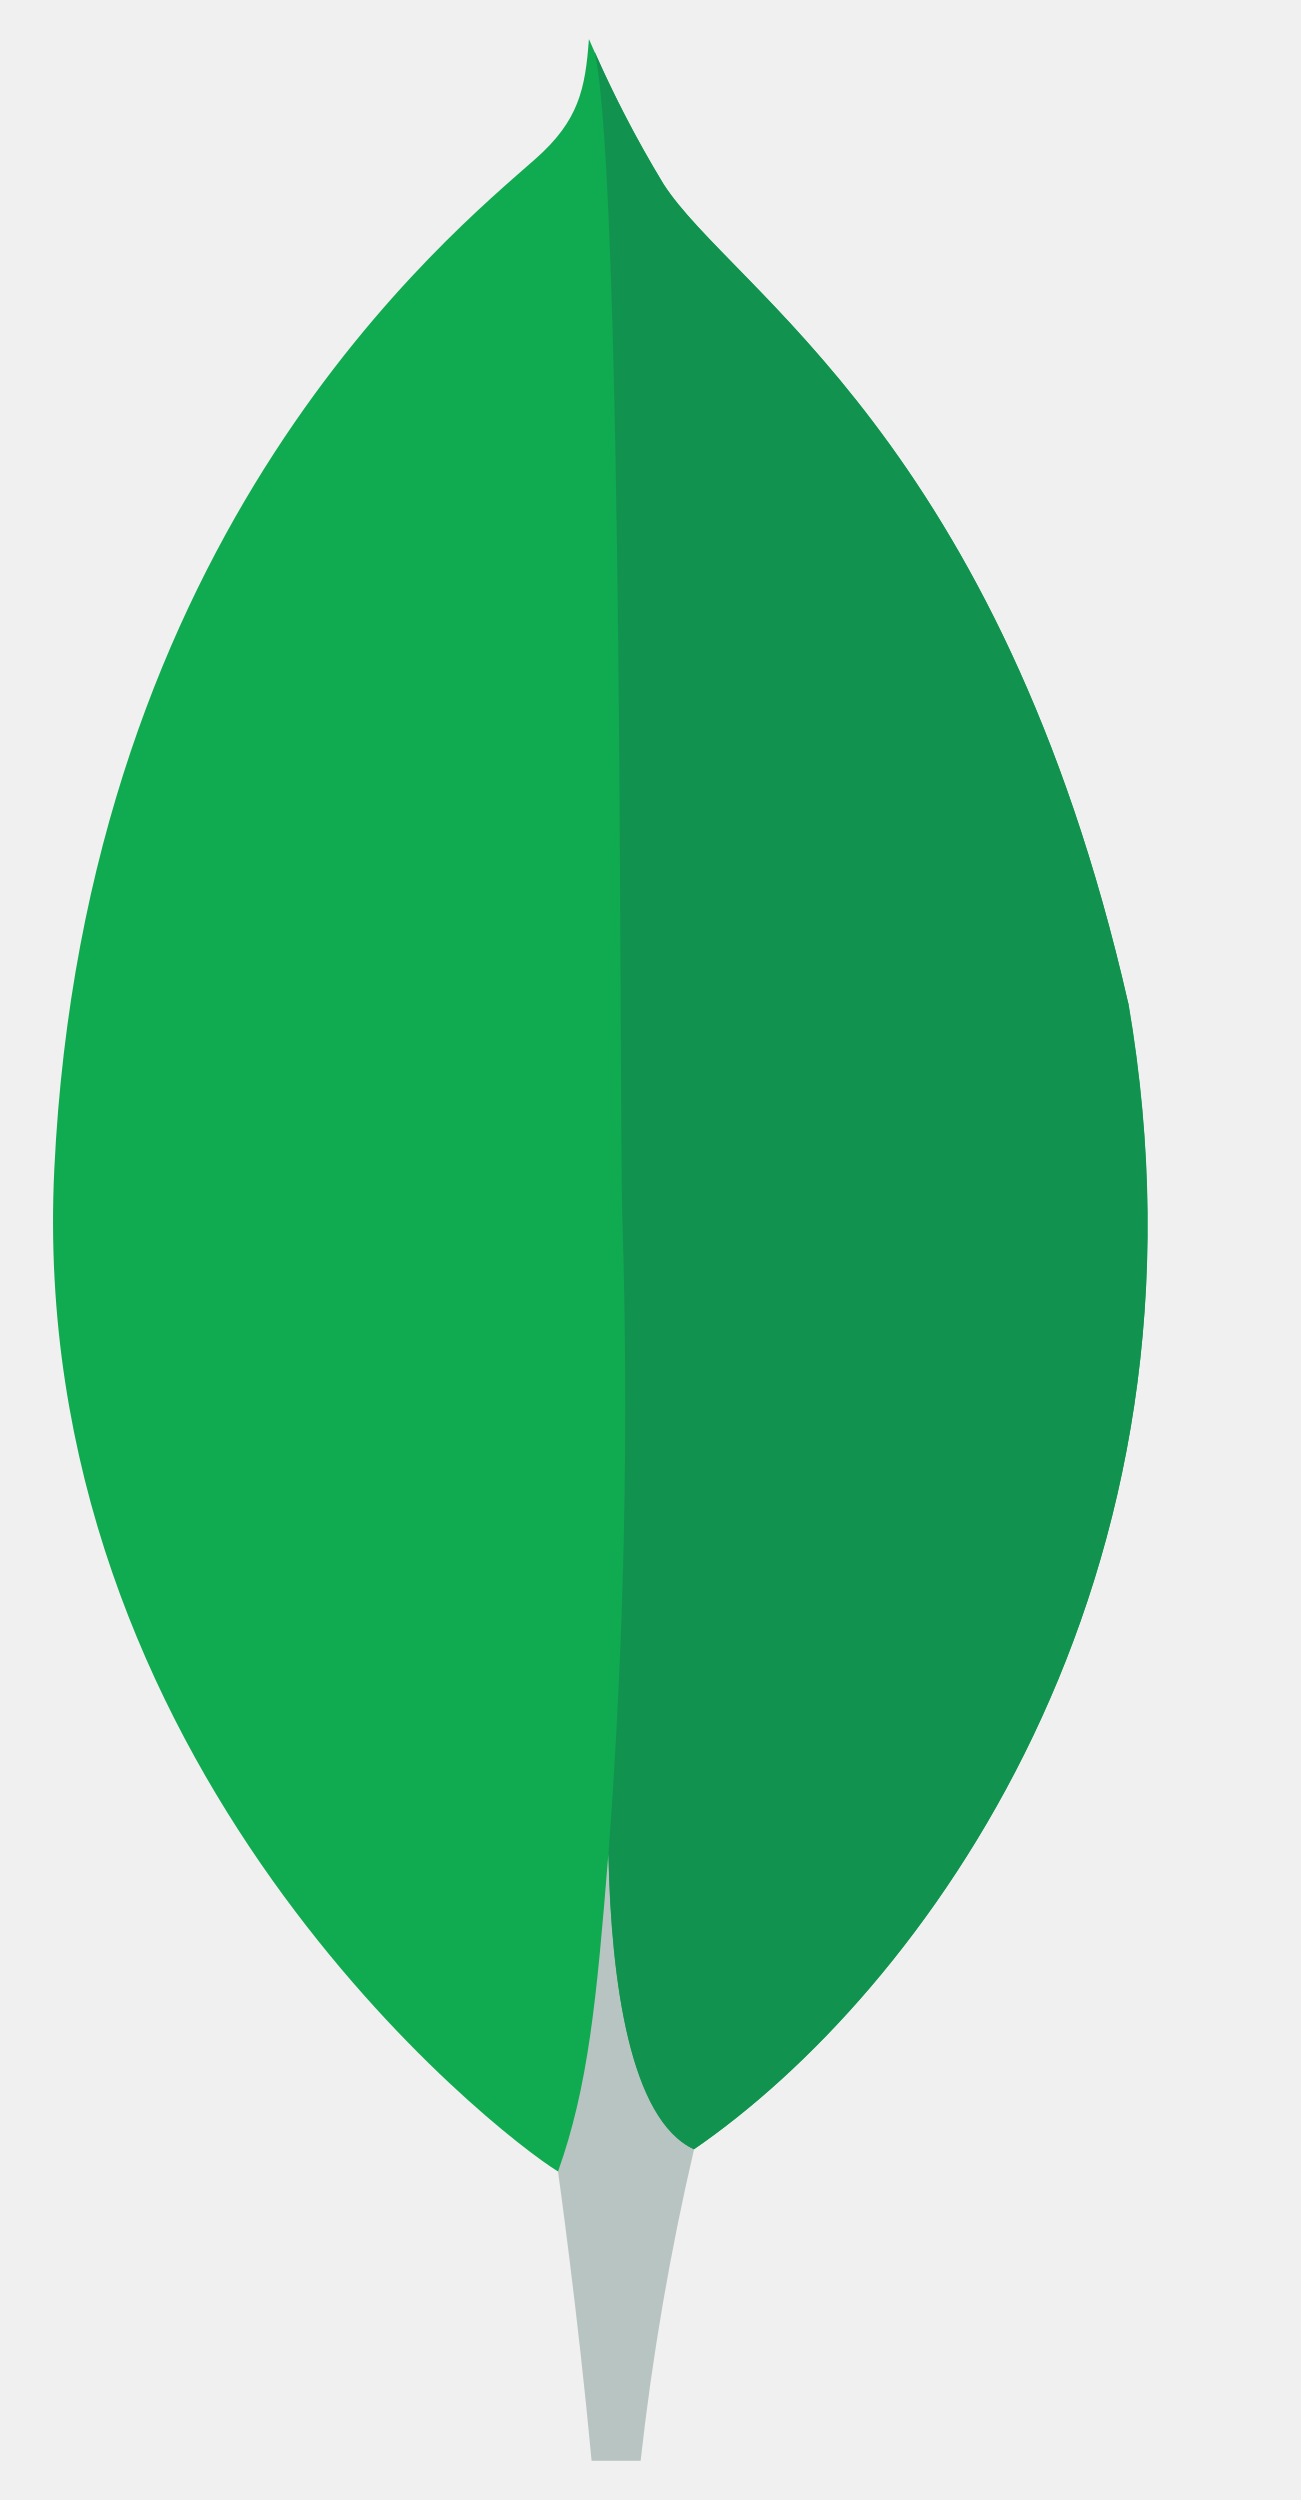
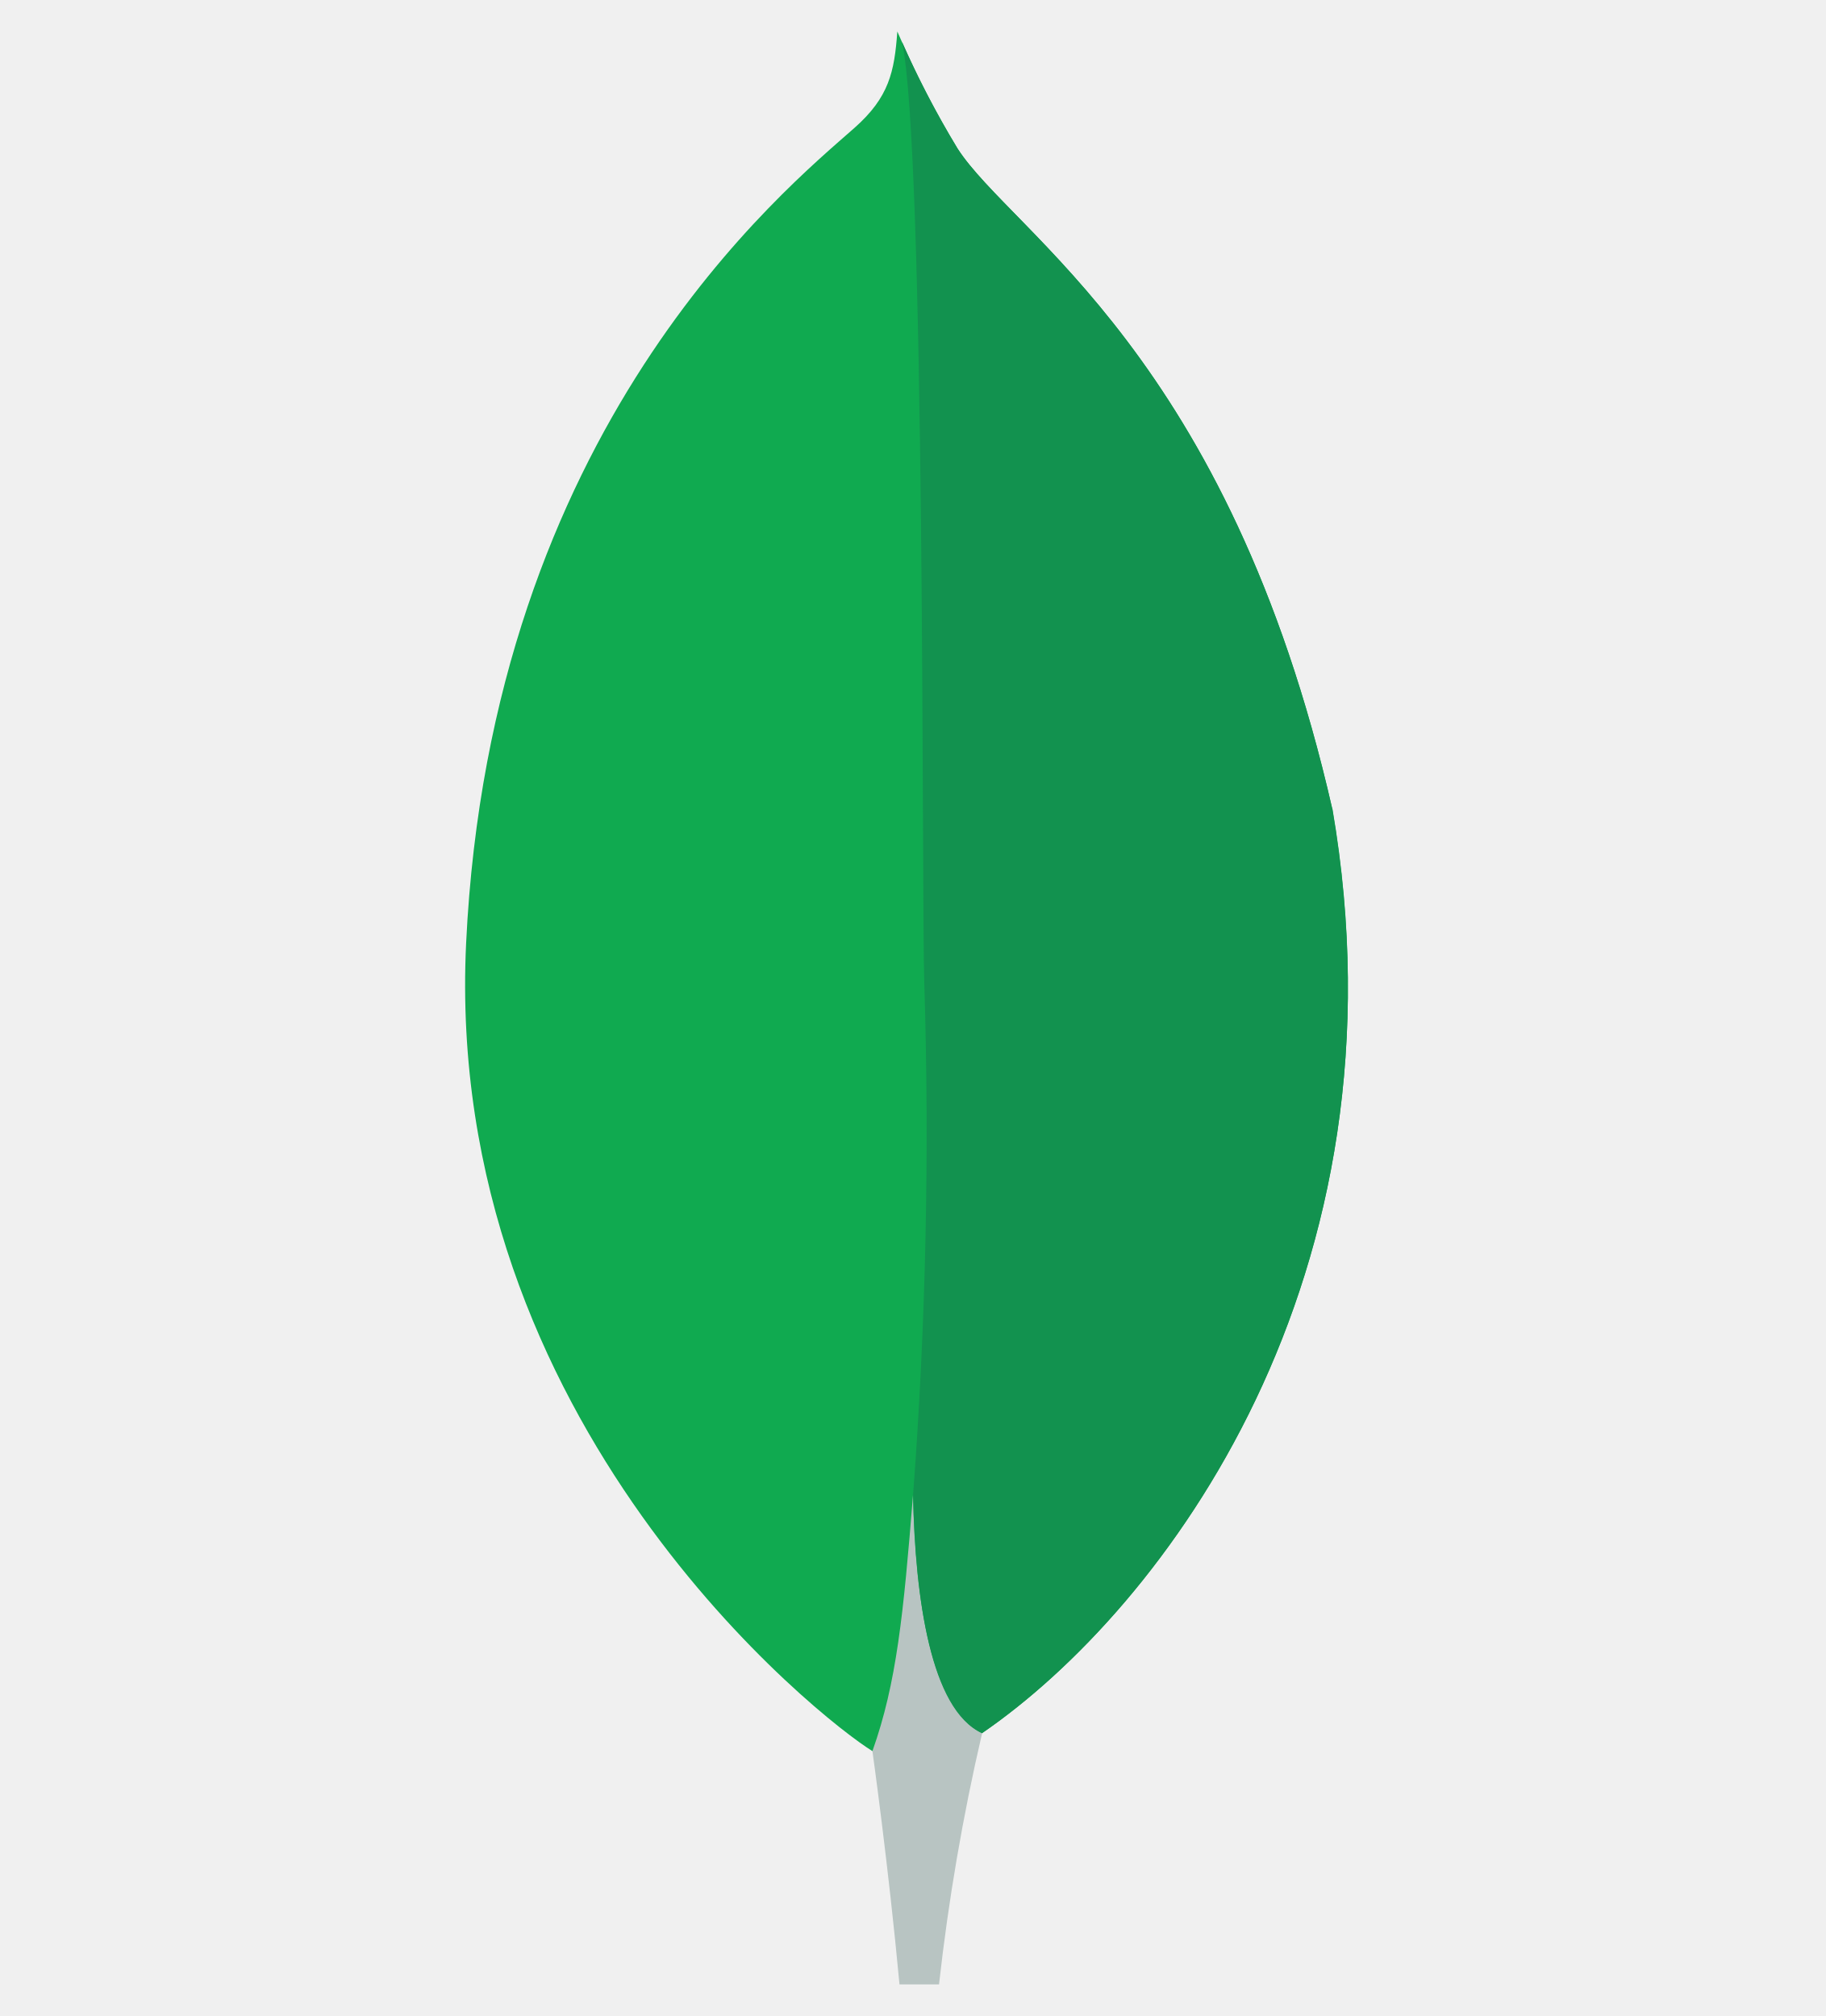
- <svg xmlns="http://www.w3.org/2000/svg" width="77" height="148" viewBox="0 0 77 148" fill="none">
+ <svg xmlns="http://www.w3.org/2000/svg" width="134" height="148" viewBox="0 0 134 148" fill="none">
  <g clip-path="url(#clip0_56_115)">
-     <path d="M66.786 59.368C59.181 26.048 43.329 17.178 39.285 10.908C37.617 8.145 36.14 5.274 34.864 2.314C34.65 5.274 34.258 7.139 31.724 9.383C26.637 13.887 5.032 31.371 3.214 69.23C1.52 104.527 29.344 126.293 33.021 128.543C35.847 129.924 39.29 128.573 40.969 127.305C54.382 118.163 72.708 93.793 66.801 59.368" fill="#10AA50" />
-     <path d="M36.016 109.747C35.316 118.484 34.814 123.56 33.035 128.553C33.035 128.553 34.203 136.87 35.023 145.681H37.924C38.616 139.477 39.672 133.318 41.088 127.235C37.333 125.4 36.16 117.413 36.016 109.747Z" fill="#B8C4C2" />
-     <path d="M41.083 127.241C37.288 125.499 36.19 117.344 36.021 109.747C36.96 97.215 37.233 84.642 36.841 72.081C36.642 65.49 36.935 11.036 35.206 3.064C36.389 5.764 37.751 8.383 39.285 10.903C43.329 17.178 59.186 26.048 66.786 59.368C72.708 93.734 54.481 118.04 41.083 127.241Z" fill="#12924F" />
+     <path d="M97.787 59.368C90.181 26.048 74.329 17.178 70.285 10.908C68.618 8.145 67.141 5.274 65.864 2.314C65.65 5.274 65.258 7.139 62.724 9.383C57.637 13.887 36.033 31.371 34.214 69.23C32.52 104.527 60.345 126.293 64.021 128.543C66.847 129.924 70.29 128.573 71.969 127.305C85.382 118.163 103.708 93.793 97.802 59.368" fill="#10AA50" />
+     <path d="M67.016 109.747C66.316 118.484 65.814 123.56 64.036 128.553C64.036 128.553 65.203 136.87 66.023 145.681H68.924C69.616 139.477 70.672 133.318 72.088 127.235C68.333 125.4 67.16 117.413 67.016 109.747Z" fill="#B8C4C2" />
+     <path d="M72.083 127.241C68.288 125.499 67.19 117.344 67.021 109.747C67.96 97.215 68.234 84.642 67.841 72.081C67.642 65.49 67.935 11.036 66.207 3.064C67.389 5.764 68.752 8.383 70.285 10.903C74.329 17.178 90.186 26.048 97.787 59.368C103.708 93.734 85.481 118.04 72.083 127.241Z" fill="#12924F" />
  </g>
  <defs>
    <clipPath id="clip0_56_115">
-       <rect width="77" height="148" fill="white" />
+       <rect width="134" height="148" fill="white" />
    </clipPath>
  </defs>
</svg>
